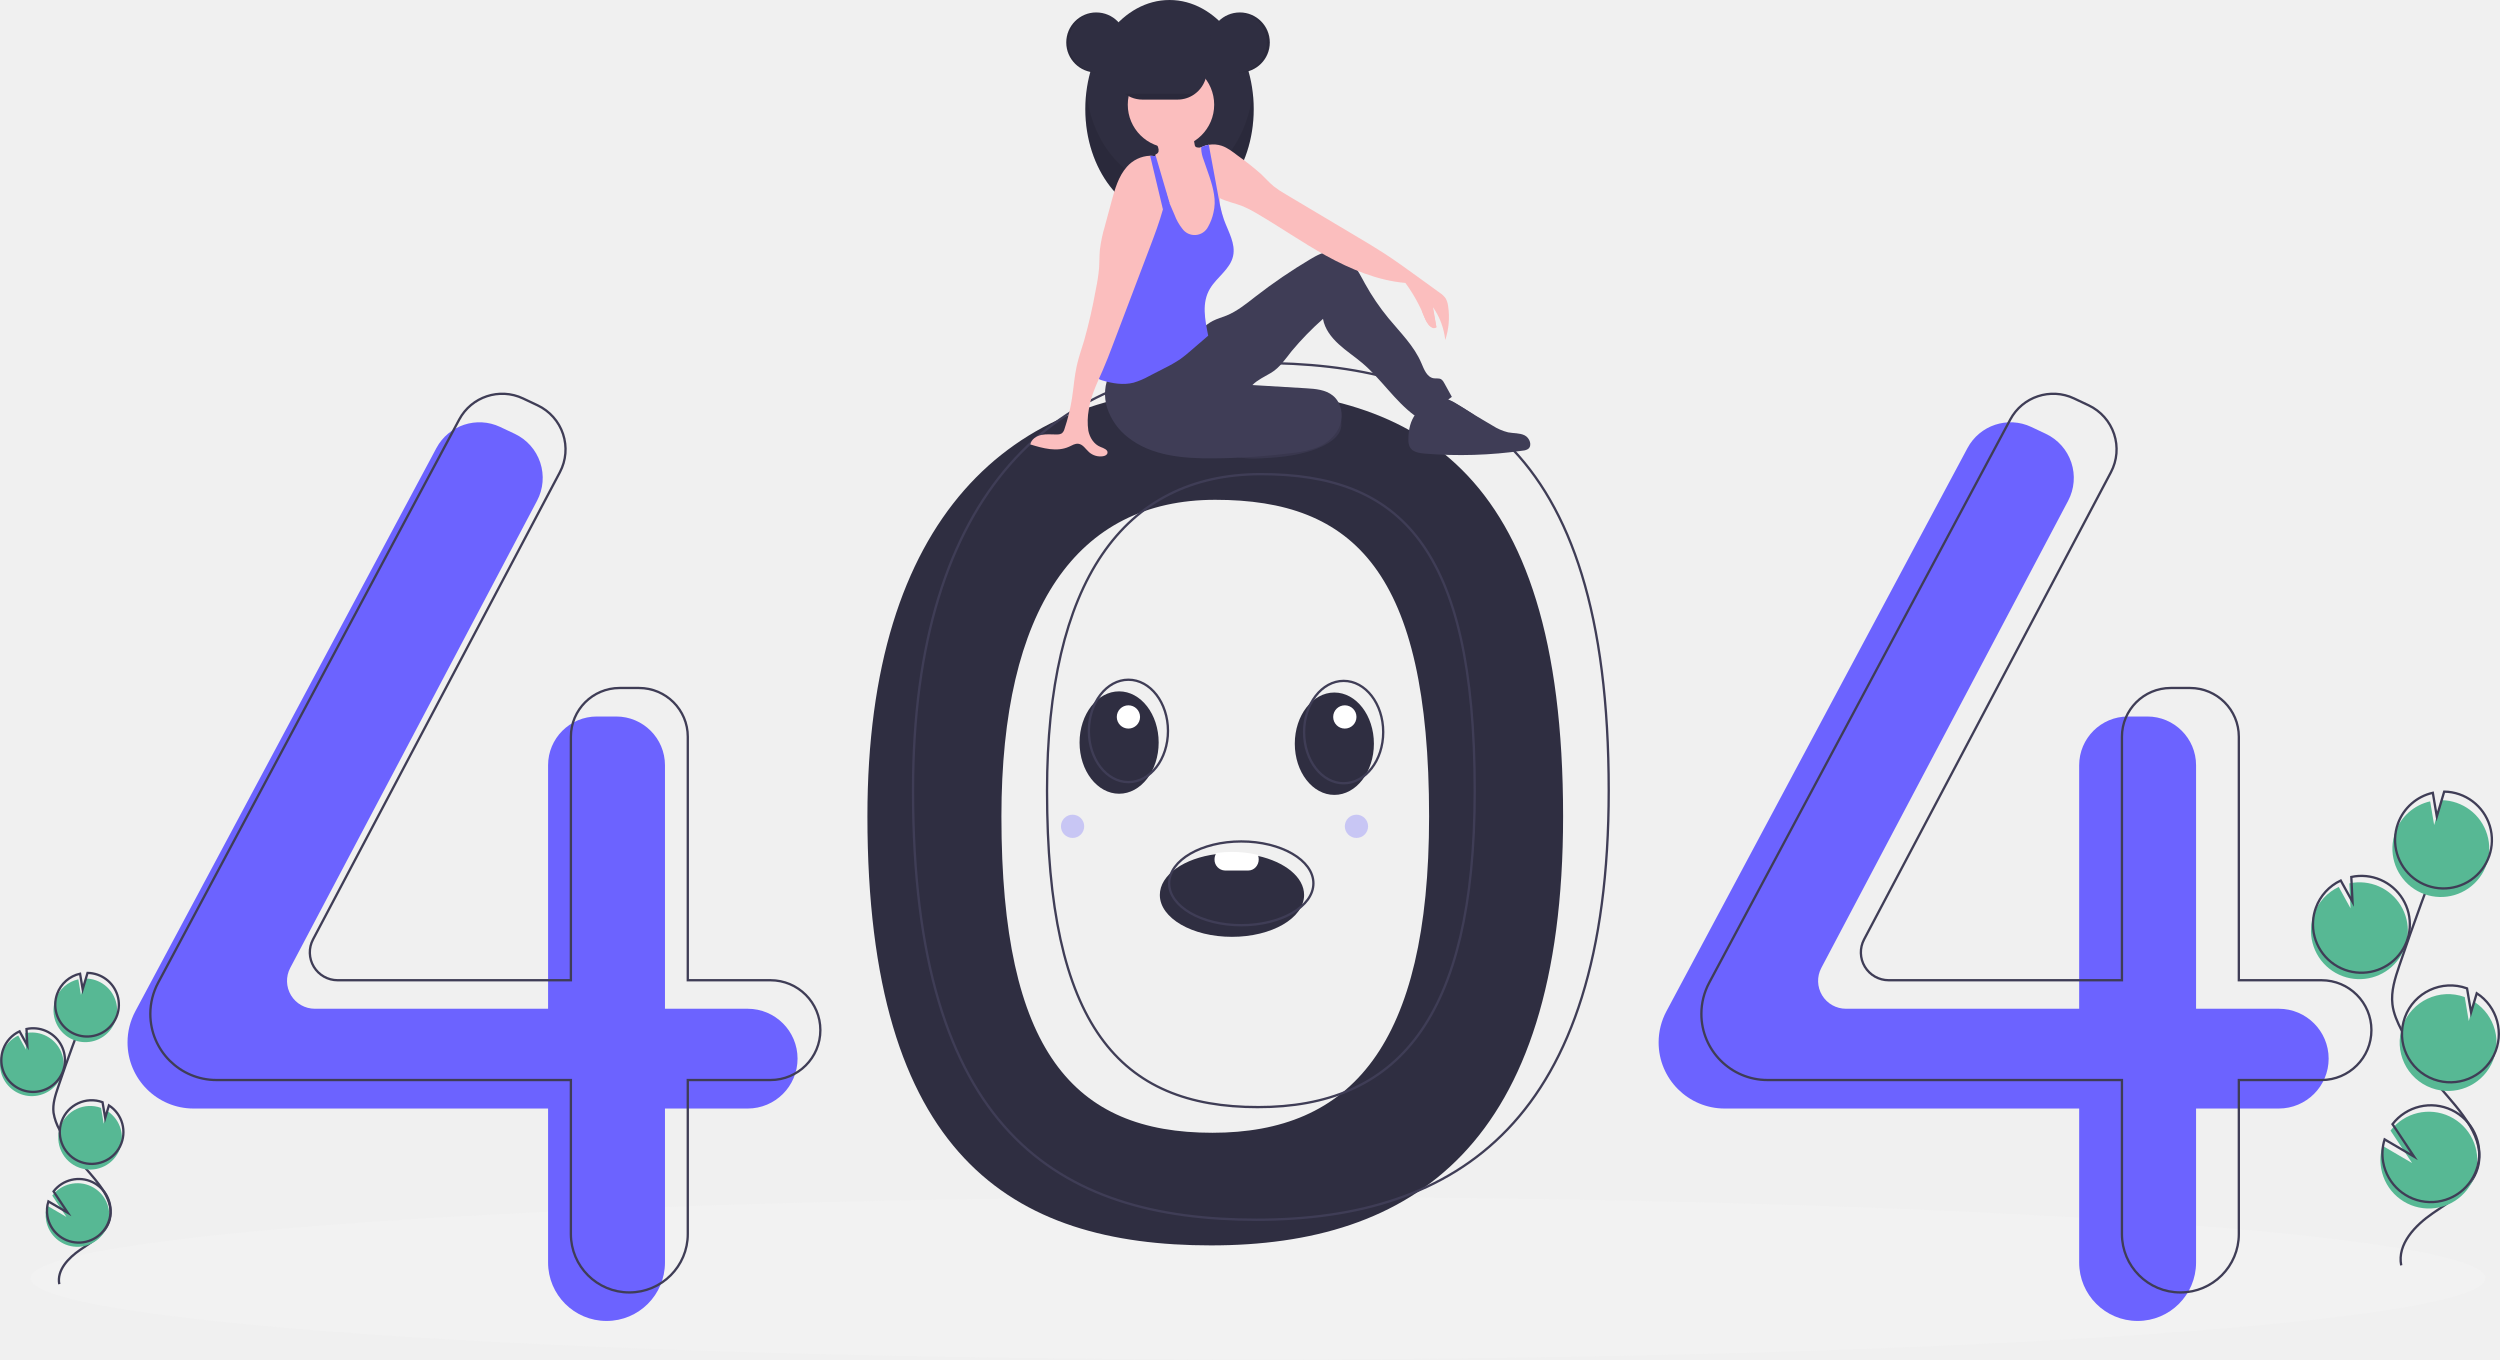
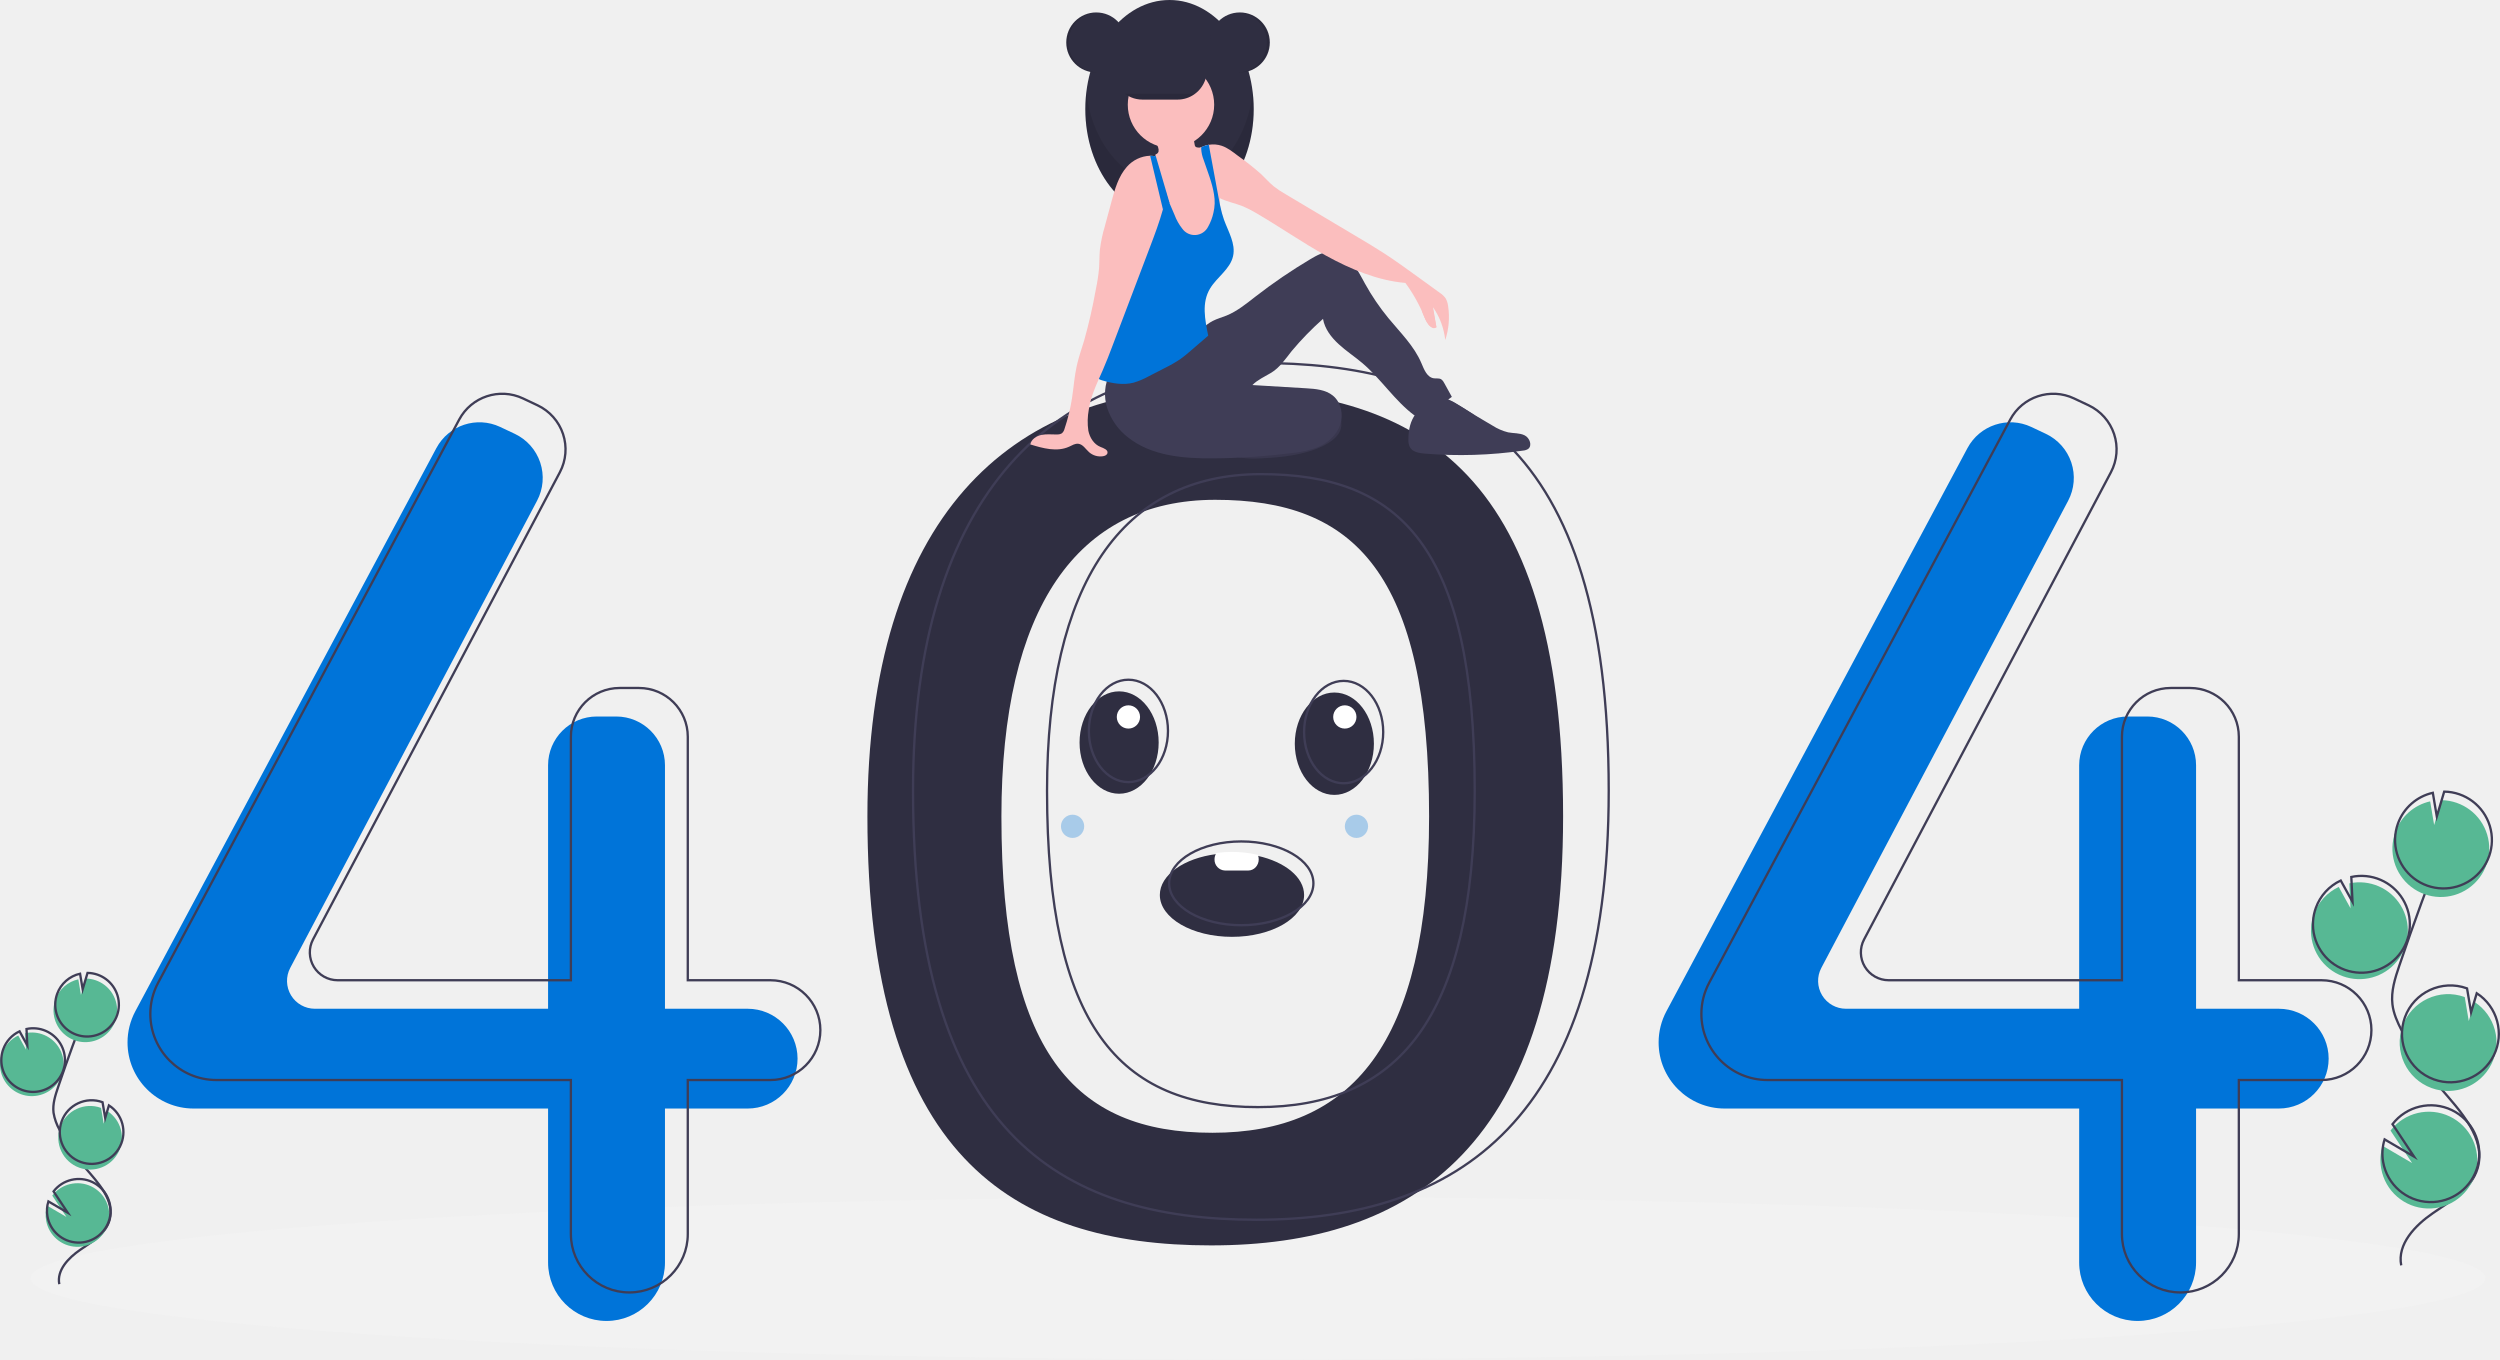
<svg xmlns="http://www.w3.org/2000/svg" id="fd59ce54-f850-4dfc-bc34-dd7d379d600e" data-name="Layer 1" width="1074.392" height="584.231" viewBox="0 0 1074.392 584.231">
  <ellipse cx="540.643" cy="549.309" rx="527.5" ry="34.922" fill="#f2f2f2" />
  <path d="M583.48,324.894c-85.944,0-147.651,55.139-147.651,183.798,0,145.813,61.707,184.411,147.651,184.411s151.327-42.274,151.327-184.411C734.807,356.753,669.424,324.894,583.48,324.894Zm.565,319.808c-59.527,0-90.626-34.923-90.626-135.916,0-89.112,32.372-136.105,91.899-136.105s91.899,30.868,91.899,136.105C677.217,607.234,643.572,644.703,584.045,644.703Z" transform="translate(-63.054 -157.8845)" fill="#2f2e41" />
-   <path d="M384.365,591.401H348.831V486.762A20.956,20.956,0,0,0,327.875,465.806h-8.326a20.956,20.956,0,0,0-20.956,20.956V591.401H198.363a11.963,11.963,0,0,1-10.578-17.552l106.082-200.78A20.956,20.956,0,0,0,284.287,344.33l-6.262-2.957a20.956,20.956,0,0,0-27.429,9.07L121.214,592.475a28.416,28.416,0,0,0-3.356,13.396v0a28.416,28.416,0,0,0,28.416,28.416H298.593v66.167a25.119,25.119,0,0,0,25.119,25.119h0a25.119,25.119,0,0,0,25.119-25.119V634.287h35.534a21.443,21.443,0,0,0,21.443-21.443v0A21.443,21.443,0,0,0,384.365,591.401Z" transform="translate(-63.054 -157.8845)" fill="#6c63ff" />
-   <path d="M1042.362,591.401h-35.534V486.762A20.956,20.956,0,0,0,985.872,465.806h-8.326a20.956,20.956,0,0,0-20.956,20.956V591.401H856.359a11.963,11.963,0,0,1-10.578-17.552L951.864,373.069A20.956,20.956,0,0,0,942.284,344.33l-6.262-2.957a20.956,20.956,0,0,0-27.429,9.07L779.211,592.475a28.416,28.416,0,0,0-3.356,13.396v0a28.416,28.416,0,0,0,28.416,28.416H956.589v66.167a25.119,25.119,0,0,0,25.119,25.119h0a25.119,25.119,0,0,0,25.119-25.119V634.287h35.534a21.443,21.443,0,0,0,21.443-21.443v0A21.443,21.443,0,0,0,1042.362,591.401Z" transform="translate(-63.054 -157.8845)" fill="#6c63ff" />
+   <path d="M384.365,591.401H348.831V486.762A20.956,20.956,0,0,0,327.875,465.806h-8.326a20.956,20.956,0,0,0-20.956,20.956V591.401H198.363a11.963,11.963,0,0,1-10.578-17.552l106.082-200.78A20.956,20.956,0,0,0,284.287,344.33l-6.262-2.957a20.956,20.956,0,0,0-27.429,9.07L121.214,592.475a28.416,28.416,0,0,0-3.356,13.396v0a28.416,28.416,0,0,0,28.416,28.416H298.593v66.167a25.119,25.119,0,0,0,25.119,25.119h0a25.119,25.119,0,0,0,25.119-25.119V634.287h35.534a21.443,21.443,0,0,0,21.443-21.443v0A21.443,21.443,0,0,0,384.365,591.401Z" transform="translate(-63.054 -157.8845)" fill="#0074D9" />
+   <path d="M1042.362,591.401h-35.534V486.762A20.956,20.956,0,0,0,985.872,465.806h-8.326a20.956,20.956,0,0,0-20.956,20.956V591.401H856.359a11.963,11.963,0,0,1-10.578-17.552L951.864,373.069A20.956,20.956,0,0,0,942.284,344.33l-6.262-2.957a20.956,20.956,0,0,0-27.429,9.07L779.211,592.475a28.416,28.416,0,0,0-3.356,13.396v0a28.416,28.416,0,0,0,28.416,28.416H956.589v66.167a25.119,25.119,0,0,0,25.119,25.119h0a25.119,25.119,0,0,0,25.119-25.119V634.287h35.534a21.443,21.443,0,0,0,21.443-21.443v0A21.443,21.443,0,0,0,1042.362,591.401Z" transform="translate(-63.054 -157.8845)" fill="#0074D9" />
  <path d="M394.168,579.148H358.634V474.509a20.956,20.956,0,0,0-20.956-20.956h-8.326a20.956,20.956,0,0,0-20.956,20.956V579.148H208.165a11.963,11.963,0,0,1-10.578-17.552L303.67,360.816a20.956,20.956,0,0,0-9.58-28.739l-6.262-2.957a20.956,20.956,0,0,0-27.429,9.07L131.017,580.222a28.416,28.416,0,0,0-3.356,13.396v0a28.416,28.416,0,0,0,28.416,28.416H308.395v66.167a25.119,25.119,0,0,0,25.119,25.119h0a25.119,25.119,0,0,0,25.119-25.119V622.034h35.534a21.443,21.443,0,0,0,21.443-21.443v0A21.443,21.443,0,0,0,394.168,579.148Z" transform="translate(-63.054 -157.8845)" fill="none" stroke="#3f3d56" stroke-miterlimit="10" />
  <path d="M1060.742,579.148h-35.534V474.509a20.956,20.956,0,0,0-20.956-20.956H995.925a20.956,20.956,0,0,0-20.956,20.956V579.148H874.739a11.963,11.963,0,0,1-10.578-17.552L970.244,360.816a20.956,20.956,0,0,0-9.58-28.739l-6.262-2.957a20.956,20.956,0,0,0-27.429,9.07L797.59,580.222a28.416,28.416,0,0,0-3.356,13.396v0a28.416,28.416,0,0,0,28.416,28.416H974.969v66.167a25.119,25.119,0,0,0,25.119,25.119h0a25.119,25.119,0,0,0,25.119-25.119V622.034h35.534a21.443,21.443,0,0,0,21.443-21.443v0A21.443,21.443,0,0,0,1060.742,579.148Z" transform="translate(-63.054 -157.8845)" fill="none" stroke="#3f3d56" stroke-miterlimit="10" />
  <path d="M603.085,313.866c-85.944,0-147.651,55.139-147.651,183.798,0,145.813,61.707,184.411,147.651,184.411s151.327-42.274,151.327-184.411C754.412,345.725,689.029,313.866,603.085,313.866Zm.565,319.808c-59.527,0-90.626-34.923-90.626-135.916,0-89.112,32.372-136.105,91.899-136.105s91.899,30.868,91.899,136.105C696.822,596.206,663.177,633.675,603.65,633.675Z" transform="translate(-63.054 -157.8845)" fill="none" stroke="#3f3d56" stroke-miterlimit="10" />
  <circle cx="471.141" cy="18.25" r="12.901" fill="#2f2e41" />
  <ellipse cx="502.607" cy="46.885" rx="36.186" ry="46.885" fill="#2f2e41" />
  <path d="M565.661,237.494c-18.128,0-33.141-17.271-35.776-39.805a60.976,60.976,0,0,0-.41,7.08c0,25.894,16.201,46.885,36.186,46.885s36.186-20.991,36.186-46.885a60.976,60.976,0,0,0-.41-7.08C598.803,220.224,583.789,237.494,565.661,237.494Z" transform="translate(-63.054 -157.8845)" opacity="0.1" />
  <path d="M639.296,342.073c-.777,3.193-4.128,5.751-7.839,7.538-7.802,3.757-17.425,4.878-26.76,5.254a45.176,45.176,0,0,1-7.144-.132,20.537,20.537,0,0,1-12.251-5.631,1.681,1.681,0,0,1,.044-2.844c4.969-5.459,13.262-8.806,21.616-11.216,6.334-1.827,17.381-6.561,24.29-5.922C637.944,329.739,640.277,338.041,639.296,342.073Z" transform="translate(-63.054 -157.8845)" fill="#3f3d56" />
  <path d="M639.296,342.073c-.777,3.193-4.128,5.751-7.839,7.538-7.802,3.757-17.425,4.878-26.76,5.254a45.176,45.176,0,0,1-7.144-.132,20.537,20.537,0,0,1-12.251-5.631,1.681,1.681,0,0,1,.044-2.844c4.969-5.459,13.262-8.806,21.616-11.216,6.334-1.827,17.381-6.561,24.29-5.922C637.944,329.739,640.277,338.041,639.296,342.073Z" transform="translate(-63.054 -157.8845)" opacity="0.1" />
  <path d="M540.098,318.206a19.77,19.77,0,0,0-1.199,15.075,26.339,26.339,0,0,0,8.829,12.497c10.095,8.092,23.988,9.205,36.925,9.093a284.649,284.649,0,0,0,33.905-2.324,40.538,40.538,0,0,0,11.001-2.554c4.222-1.827,7.933-5.178,9.436-9.526s.436-9.672-3.134-12.574c-3.137-2.55-7.463-2.9-11.498-3.143l-23.088-1.387c2.281-2.308,5.318-3.614,8.096-5.292,3.685-2.226,6.134-5.965,8.813-9.335a129.001,129.001,0,0,1,13.439-13.817c.751,4.31,3.478,7.85,6.687,10.824s6.908,5.368,10.244,8.2c8.079,6.858,13.896,16.167,22.392,22.5a43.829,43.829,0,0,0,16.049-8.012l-3.302-5.981a3.94,3.94,0,0,0-1.245-1.553c-.935-.575-2.14-.279-3.225-.441-2.901-.435-4.168-3.784-5.306-6.487-3.125-7.422-9.108-13.18-14.218-19.404a98.009,98.009,0,0,1-9.996-14.723c-1.717-3.102-3.288-6.331-5.617-9.003s-5.594-4.773-9.139-4.781c-3.132-.007-6.021,1.584-8.714,3.183a230.477,230.477,0,0,0-23.63,16.099c-3.944,3.062-7.863,6.296-12.489,8.174-1.947.79-4,1.331-5.869,2.292-3.273,1.684-5.757,4.534-8.431,7.064C566.277,311.892,553.219,317.738,540.098,318.206Z" transform="translate(-63.054 -157.8845)" fill="#3f3d56" />
  <path d="M588.374,253.983a23.774,23.774,0,0,1-1.734,8.033,10.045,10.045,0,0,1-5.768,5.573,12.375,12.375,0,0,1-5.623.182,10.882,10.882,0,0,1-4.582-1.561c-2.165-1.488-3.244-4.144-3.637-6.743-.393-2.596-.217-5.249-.469-7.863a42.944,42.944,0,0,0-1.202-6.255c-.17-.683-.343-1.362-.513-2.042-.167-.68-.33-1.359-.481-2.039-.138-.639-.267-1.281-.378-1.926-.091-.544-.173-1.092-.233-1.643a18.423,18.423,0,0,0-.809-4.811,14.607,14.607,0,0,0-1.687-2.854c-.286-.409-.563-.818-.818-1.243a5.89,5.89,0,0,1-.972-3.748,3.286,3.286,0,0,1,.148-.601c.025-.076.053-.151.085-.223A1.802,1.802,0,0,0,560.932,223.07a3.433,3.433,0,0,0-.148-1.778,11.318,11.318,0,0,0-.96-2.288c-.264-.478-1.161-1.34-1.167-1.888-.013-1.101,2.14-1.989,3.011-2.423a16.796,16.796,0,0,1,8.597-1.743c1.904.129,3.968.714,5.019,2.31.944,1.438.818,3.301,1.221,4.972a1.471,1.471,0,0,0,.299.664,1.341,1.341,0,0,0,.739.34,4.549,4.549,0,0,0,1.416.057h.003a2.931,2.931,0,0,0,.371-.054,4.957,4.957,0,0,0,2.033-.878q.585-.156,1.18-.255a.251.251,0,0,0,.047-.009c1.576,4.975,1.781,10.308,3.071,15.374.639,2.52,1.554,5.009,1.683,7.602.009.113.013.23.016.346.019.834-.047,1.674-.013,2.505a6.981,6.981,0,0,0,.126,1.114,15.611,15.611,0,0,0,.525,1.743l.009.028c.06.183.116.368.164.554.035.135.066.267.091.403l.003.009A14.938,14.938,0,0,1,588.374,253.983Z" transform="translate(-63.054 -157.8845)" fill="#fbbebe" />
  <circle cx="503.237" cy="44.997" r="18.565" fill="#fbbebe" />
  <path d="M684.157,304.033a30.445,30.445,0,0,0-5.236-14.103q.722,4.295,1.447,8.587a3.214,3.214,0,0,1-3.367-1.035,10.337,10.337,0,0,1-1.765-3.276,67.466,67.466,0,0,0-8.21-14.736c-11.819-.985-23.502-5.884-33.896-11.595-10.396-5.708-20.126-12.552-30.384-18.502a43.573,43.573,0,0,0-5.544-2.832c-3.21-1.287-6.812-1.954-9.855-3.468-.204-.101-.409-.208-.61-.318a12.578,12.578,0,0,1-1.945-1.306,10.344,10.344,0,0,1-.931-.856,20.351,20.351,0,0,1-3.559-5.953c-1.633-3.612-2.215-7.97-3.845-11.583a11.203,11.203,0,0,1,2.502-1.765h.003c.132-.069.264-.135.4-.198a11.94,11.94,0,0,1,2.004-.733q.585-.156,1.18-.255a.251.251,0,0,0,.047-.009,11.566,11.566,0,0,1,5.491.434c2.587.875,4.767,2.621,6.941,4.273a114.02,114.02,0,0,1,10.148,8.049c1.794,1.718,3.43,3.606,5.359,5.167a42.144,42.144,0,0,0,5.057,3.351q15.656,9.327,31.315,18.65c3.534,2.105,7.07,4.21,10.526,6.438,5.249,3.386,10.308,7.055,15.365,10.721q4.47,3.238,8.936,6.479a9.728,9.728,0,0,1,2.533,2.341,8.472,8.472,0,0,1,1.123,3.433A31.387,31.387,0,0,1,684.157,304.033Z" transform="translate(-63.054 -157.8845)" fill="#fbbebe" />
-   <path d="M592.977,267.944c-1.252,5.617-6.929,9.012-9.896,13.946-3.688,6.123-2.184,13.241-.799,20.255q-3.795,3.271-7.593,6.542c-1.397,1.199-2.794,2.404-4.298,3.464a57.351,57.351,0,0,1-6.86,3.94q-3.361,1.728-6.721,3.458a32.128,32.128,0,0,1-6.58,2.788c-4.415,1.133-9.103.34-13.471-.972a6.088,6.088,0,0,1-1.473-.601,2.394,2.394,0,0,1-.699-.632,3.911,3.911,0,0,1-.444-2.539c.444-7.351,2.24-14.547,4.031-21.69a85.26,85.26,0,0,1,3.848-12.577,85.077,85.077,0,0,1,5.415-10.151,68.368,68.368,0,0,1,7.929-11.514,18.479,18.479,0,0,0,3.675-4.739c1.117-2.549.686-5.472.913-8.247a17.148,17.148,0,0,1,1.633-6.007v-.003a17.093,17.093,0,0,1,1.743-2.882q.458,1.067.916,2.13.302.699.598,1.394.387.897.768,1.787,1.1,2.558,2.196,5.113a21.59,21.59,0,0,0,3.335,5.944,6.499,6.499,0,0,0,11.123-.853,21.261,21.261,0,0,0,2.272-6.013,19.215,19.215,0,0,0,.252-7.835c-.758-5.009-2.889-10.126-4.437-14.78a14.945,14.945,0,0,1-1.079-4.871,3.351,3.351,0,0,1,.057-.56c.009-.047.019-.098.028-.145a11.94,11.94,0,0,1,2.004-.733q.585-.156,1.18-.255,2.044,11.064,4.094,22.127c.032.173.066.346.098.522.195,1.057.393,2.115.614,3.169.198.957.412,1.91.651,2.857l.009.028c.082.321.167.639.255.957l.003.009c.242.868.513,1.731.818,2.58C590.938,257.475,594.164,262.629,592.977,267.944Z" transform="translate(-63.054 -157.8845)" fill="#6c63ff" />
+   <path d="M592.977,267.944c-1.252,5.617-6.929,9.012-9.896,13.946-3.688,6.123-2.184,13.241-.799,20.255q-3.795,3.271-7.593,6.542c-1.397,1.199-2.794,2.404-4.298,3.464a57.351,57.351,0,0,1-6.86,3.94q-3.361,1.728-6.721,3.458a32.128,32.128,0,0,1-6.58,2.788c-4.415,1.133-9.103.34-13.471-.972a6.088,6.088,0,0,1-1.473-.601,2.394,2.394,0,0,1-.699-.632,3.911,3.911,0,0,1-.444-2.539c.444-7.351,2.24-14.547,4.031-21.69a85.26,85.26,0,0,1,3.848-12.577,85.077,85.077,0,0,1,5.415-10.151,68.368,68.368,0,0,1,7.929-11.514,18.479,18.479,0,0,0,3.675-4.739c1.117-2.549.686-5.472.913-8.247a17.148,17.148,0,0,1,1.633-6.007v-.003a17.093,17.093,0,0,1,1.743-2.882q.458,1.067.916,2.13.302.699.598,1.394.387.897.768,1.787,1.1,2.558,2.196,5.113a21.59,21.59,0,0,0,3.335,5.944,6.499,6.499,0,0,0,11.123-.853,21.261,21.261,0,0,0,2.272-6.013,19.215,19.215,0,0,0,.252-7.835c-.758-5.009-2.889-10.126-4.437-14.78a14.945,14.945,0,0,1-1.079-4.871,3.351,3.351,0,0,1,.057-.56c.009-.047.019-.098.028-.145a11.94,11.94,0,0,1,2.004-.733q.585-.156,1.18-.255,2.044,11.064,4.094,22.127c.032.173.066.346.098.522.195,1.057.393,2.115.614,3.169.198.957.412,1.91.651,2.857l.009.028c.082.321.167.639.255.957l.003.009c.242.868.513,1.731.818,2.58C590.938,257.475,594.164,262.629,592.977,267.944Z" transform="translate(-63.054 -157.8845)" fill="#0074D9" />
  <path d="M668.321,346.877a6.583,6.583,0,0,0,.61,3.143c1.162,2.124,3.95,2.606,6.362,2.805a188.377,188.377,0,0,0,42.266-1.288,4.886,4.886,0,0,0,2.151-.668c1.99-1.395.763-4.795-1.41-5.884s-4.751-.826-7.135-1.297a22.479,22.479,0,0,1-6.678-2.896q-7.252-4.167-14.293-8.688c-2.795-1.795-6.093-3.71-9.24-2.646C672.43,332.343,668.265,337.681,668.321,346.877Z" transform="translate(-63.054 -157.8845)" fill="#3f3d56" />
  <path d="M564.437,240.874v.003c-.022.132-.044.261-.072.39-.035.214-.076.431-.116.645-.39,1.998-.868,3.987-1.419,5.963-1.51,5.459-3.534,10.831-5.541,16.123q-8.081,21.287-16.164,42.577c-1.359,3.575-2.716,7.152-4.261,10.654-.516,1.167-1.048,2.344-1.576,3.534-1.894,4.257-3.713,8.653-4.317,13.184a27.45,27.45,0,0,0-.192,9.04c.604,2.97,2.407,5.872,5.23,6.97,1.378.538,3.351,1.259,2.974,2.69-.204.787-1.098,1.171-1.901,1.303a7.312,7.312,0,0,1-5.966-1.718c-1.507-1.337-2.665-3.417-4.67-3.641-1.388-.151-2.665.68-3.936,1.262-5.186,2.369-11.227.711-16.674-.972.428-2.206,2.643-3.66,4.843-4.1,2.199-.444,4.474-.129,6.718-.189a3.51,3.51,0,0,0,2.042-.525,3.705,3.705,0,0,0,1.101-1.882,78.964,78.964,0,0,0,3.213-13.147c.724-4.666,1.026-9.405,2.058-14.015.802-3.597,2.042-7.08,3.106-10.61a224.682,224.682,0,0,0,5.06-22.077,78.02,78.02,0,0,0,1.425-9.368c.179-2.612.094-5.236.346-7.838a60.888,60.888,0,0,1,2.111-9.997q1.444-5.348,2.885-10.689c1.425-5.271,2.955-10.746,6.567-14.843a13.962,13.962,0,0,1,10.028-4.789,9.882,9.882,0,0,1,2.13.23c.116.028.233.057.349.088a8.634,8.634,0,0,1,2.174.9c1.114-.708,1.68-.459,2.42.632a6.973,6.973,0,0,1,.881,3.795A52.424,52.424,0,0,1,564.437,240.874Z" transform="translate(-63.054 -157.8845)" fill="#fbbebe" />
-   <path d="M565.661,245.046l-.047.047-.255.255-2.53,2.527-1.24-5.208-4.251-17.854a9.882,9.882,0,0,1,2.13.23,3.286,3.286,0,0,1,.148-.601l.201.689,1.441,4.902,2.728,9.308.45,1.532v.003Z" transform="translate(-63.054 -157.8845)" fill="#6c63ff" />
+   <path d="M565.661,245.046l-.047.047-.255.255-2.53,2.527-1.24-5.208-4.251-17.854a9.882,9.882,0,0,1,2.13.23,3.286,3.286,0,0,1,.148-.601l.201.689,1.441,4.902,2.728,9.308.45,1.532v.003Z" transform="translate(-63.054 -157.8845)" fill="#0074D9" />
  <path d="M581.715,188.087a12.582,12.582,0,0,1-3.7,8.896,12.314,12.314,0,0,1-1.36,1.176,12.528,12.528,0,0,1-7.536,2.524H554.023a12.59,12.59,0,0,1,0-25.18h15.096A12.629,12.629,0,0,1,581.715,188.087Z" transform="translate(-63.054 -157.8845)" fill="#2f2e41" />
  <circle cx="532.815" cy="18.25" r="12.901" fill="#2f2e41" />
  <path d="M595.554,163.234c-.158,0-.315.006-.472.012a12.898,12.898,0,0,1,0,25.778c.157.006.314.012.472.012a12.901,12.901,0,1,0,0-25.802Z" transform="translate(-63.054 -157.8845)" opacity="0.1" />
  <path d="M534.195,163.234c.158,0,.315.006.472.012a12.898,12.898,0,0,0,0,25.778c-.157.006-.314.012-.472.012a12.901,12.901,0,0,1,0-25.802Z" transform="translate(-63.054 -157.8845)" opacity="0.1" />
  <path d="M576.655,198.159a12.528,12.528,0,0,1-7.536,2.524H554.023a12.528,12.528,0,0,1-7.536-2.524Z" transform="translate(-63.054 -157.8845)" opacity="0.1" />
  <path d="M674.14,291.64s3.252,9.372,6.229,6.876L677.996,286.267Z" transform="translate(-63.054 -157.8845)" fill="#fbbebe" />
  <path d="M1069.918,577.434a20.813,20.813,0,1,0,2.772-39.915l.521,10.712-5.068-9.18a20.734,20.734,0,0,0-10.684,11.723,20.408,20.408,0,0,0-1.197,5.63A20.809,20.809,0,0,0,1069.918,577.434Z" transform="translate(-63.054 -157.8845)" fill="#57b894" />
  <path d="M1094.995,701.678c-1.789-9.11,5.963-17.187,13.621-22.437s16.605-10.408,19.218-19.317c3.755-12.804-7.43-24.53-16.136-34.642a125.3,125.3,0,0,1-16.524-24.557c-1.811-3.533-3.476-7.225-3.952-11.166-.686-5.675,1.137-11.323,2.974-16.737q9.179-27.052,19.628-53.65" transform="translate(-63.054 -157.8845)" fill="none" stroke="#3f3d56" stroke-miterlimit="10" />
  <path d="M1070.775,574.676a20.813,20.813,0,1,0,2.772-39.915l.521,10.712-5.068-9.18a20.734,20.734,0,0,0-10.684,11.723,20.408,20.408,0,0,0-1.197,5.63A20.809,20.809,0,0,0,1070.775,574.676Z" transform="translate(-63.054 -157.8845)" fill="none" stroke="#3f3d56" stroke-miterlimit="10" />
  <path d="M1092.451,515.473a20.788,20.788,0,0,1,14.98-13.198l1.714,10.184,3.177-10.696a20.81,20.81,0,1,1-19.871,13.71Z" transform="translate(-63.054 -157.8845)" fill="#57b894" />
  <path d="M1093.594,511.795a20.788,20.788,0,0,1,14.98-13.198l1.714,10.184,3.177-10.696a20.81,20.81,0,1,1-19.871,13.71Z" transform="translate(-63.054 -157.8845)" fill="none" stroke="#3f3d56" stroke-miterlimit="10" />
  <path d="M1108.045,625.489a20.81,20.81,0,0,0,18.419-37.023l-2.441,8.219-1.731-10.304a.362.362,0,0,0-.053-.02,20.811,20.811,0,1,0-14.194,39.127Z" transform="translate(-63.054 -157.8845)" fill="#57b894" />
  <path d="M1109.035,621.764a20.81,20.81,0,0,0,18.419-37.023l-2.441,8.219-1.731-10.304a.362.362,0,0,0-.053-.02,20.811,20.811,0,1,0-14.194,39.127Z" transform="translate(-63.054 -157.8845)" fill="none" stroke="#3f3d56" stroke-miterlimit="10" />
  <path d="M1086.378,660.051a20.801,20.801,0,1,0,4.011-16.297l9.273,13.957-12.67-7.408A20.616,20.616,0,0,0,1086.378,660.051Z" transform="translate(-63.054 -157.8845)" fill="#57b894" />
  <path d="M1087.235,657.294a20.801,20.801,0,1,0,4.011-16.297l9.273,13.957-12.67-7.408A20.616,20.616,0,0,0,1087.235,657.294Z" transform="translate(-63.054 -157.8845)" fill="none" stroke="#3f3d56" stroke-miterlimit="10" />
  <path d="M72.061,628.133a13.674,13.674,0,1,0,1.821-26.225l.342,7.038-3.33-6.032a13.623,13.623,0,0,0-7.019,7.702,13.409,13.409,0,0,0-.787,3.699A13.672,13.672,0,0,0,72.061,628.133Z" transform="translate(-63.054 -157.8845)" fill="#57b894" />
  <path d="M88.538,709.763c-1.175-5.986,3.918-11.292,8.949-14.741s10.91-6.838,12.626-12.692c2.467-8.412-4.882-16.117-10.601-22.76A82.324,82.324,0,0,1,88.656,643.436a22.21,22.21,0,0,1-2.597-7.336c-.451-3.729.747-7.439,1.954-10.996q6.031-17.773,12.896-35.249" transform="translate(-63.054 -157.8845)" fill="none" stroke="#3f3d56" stroke-miterlimit="10" />
  <path d="M72.625,626.321a13.674,13.674,0,1,0,1.821-26.225l.342,7.038L71.458,601.103a13.623,13.623,0,0,0-7.019,7.702,13.409,13.409,0,0,0-.787,3.699A13.672,13.672,0,0,0,72.625,626.321Z" transform="translate(-63.054 -157.8845)" fill="none" stroke="#3f3d56" stroke-miterlimit="10" />
  <path d="M86.866,587.423a13.658,13.658,0,0,1,9.842-8.671l1.126,6.691,2.087-7.027a13.673,13.673,0,1,1-13.055,9.007Z" transform="translate(-63.054 -157.8845)" fill="#57b894" />
  <path d="M87.617,585.007a13.658,13.658,0,0,1,9.842-8.671l1.126,6.691L100.673,576a13.673,13.673,0,1,1-13.055,9.007Z" transform="translate(-63.054 -157.8845)" fill="none" stroke="#3f3d56" stroke-miterlimit="10" />
  <path d="M97.112,659.706a13.673,13.673,0,0,0,12.102-24.325l-1.604,5.4-1.137-6.77a.238.238,0,0,0-.035-.013,13.673,13.673,0,1,0-9.326,25.707Z" transform="translate(-63.054 -157.8845)" fill="#57b894" />
  <path d="M97.762,657.259a13.673,13.673,0,0,0,12.102-24.325l-1.604,5.4-1.137-6.77a.238.238,0,0,0-.035-.013,13.673,13.673,0,1,0-9.326,25.707Z" transform="translate(-63.054 -157.8845)" fill="none" stroke="#3f3d56" stroke-miterlimit="10" />
  <path d="M82.876,682.414a13.667,13.667,0,1,0,2.635-10.708l6.092,9.17-8.324-4.867A13.545,13.545,0,0,0,82.876,682.414Z" transform="translate(-63.054 -157.8845)" fill="#57b894" />
  <path d="M83.439,680.602a13.667,13.667,0,1,0,2.635-10.708l6.092,9.17-8.324-4.867A13.545,13.545,0,0,0,83.439,680.602Z" transform="translate(-63.054 -157.8845)" fill="none" stroke="#3f3d56" stroke-miterlimit="10" />
  <ellipse cx="480.946" cy="319.115" rx="17" ry="22" fill="#2f2e41" />
  <ellipse cx="573.446" cy="319.615" rx="17" ry="22" fill="#2f2e41" />
  <path d="M623.5,542.5c0,9.94-13.88,18-31,18s-31-8.06-31-18c0-8.61,10.41-15.81,24.32-17.57a50.104,50.104,0,0,1,6.68-.43,50.699,50.699,0,0,1,11.13,1.2C615.25,528.29,623.5,534.84,623.5,542.5Z" transform="translate(-63.054 -157.8845)" fill="#2f2e41" />
  <ellipse cx="484.946" cy="314.115" rx="17" ry="22" fill="none" stroke="#3f3d56" stroke-miterlimit="10" />
  <ellipse cx="577.446" cy="314.615" rx="17" ry="22" fill="none" stroke="#3f3d56" stroke-miterlimit="10" />
  <ellipse cx="533.446" cy="379.615" rx="31" ry="18" fill="none" stroke="#3f3d56" stroke-miterlimit="10" />
  <path d="M604,527.2a4.937,4.937,0,0,1-1.32,3.392A4.339,4.339,0,0,1,599.5,532h-10a4.664,4.664,0,0,1-4.5-4.8,4.905,4.905,0,0,1,.82-2.741A47.02,47.02,0,0,1,592.5,524a47.665,47.665,0,0,1,11.13,1.28A5.067,5.067,0,0,1,604,527.2Z" transform="translate(-63.054 -157.8845)" fill="#fff" />
  <circle cx="484.946" cy="308.115" r="5" fill="#fff" />
  <circle cx="577.946" cy="308.115" r="5" fill="#fff" />
-   <circle cx="582.946" cy="355.115" r="5" fill="#6c63ff" opacity="0.3" />
-   <circle cx="460.946" cy="355.115" r="5" fill="#6c63ff" opacity="0.3" />
+   <circle cx="582.946" cy="355.115" r="5" fill="#0074D9" opacity="0.3" />
+   <circle cx="460.946" cy="355.115" r="5" fill="#0074D9" opacity="0.3" />
</svg>
